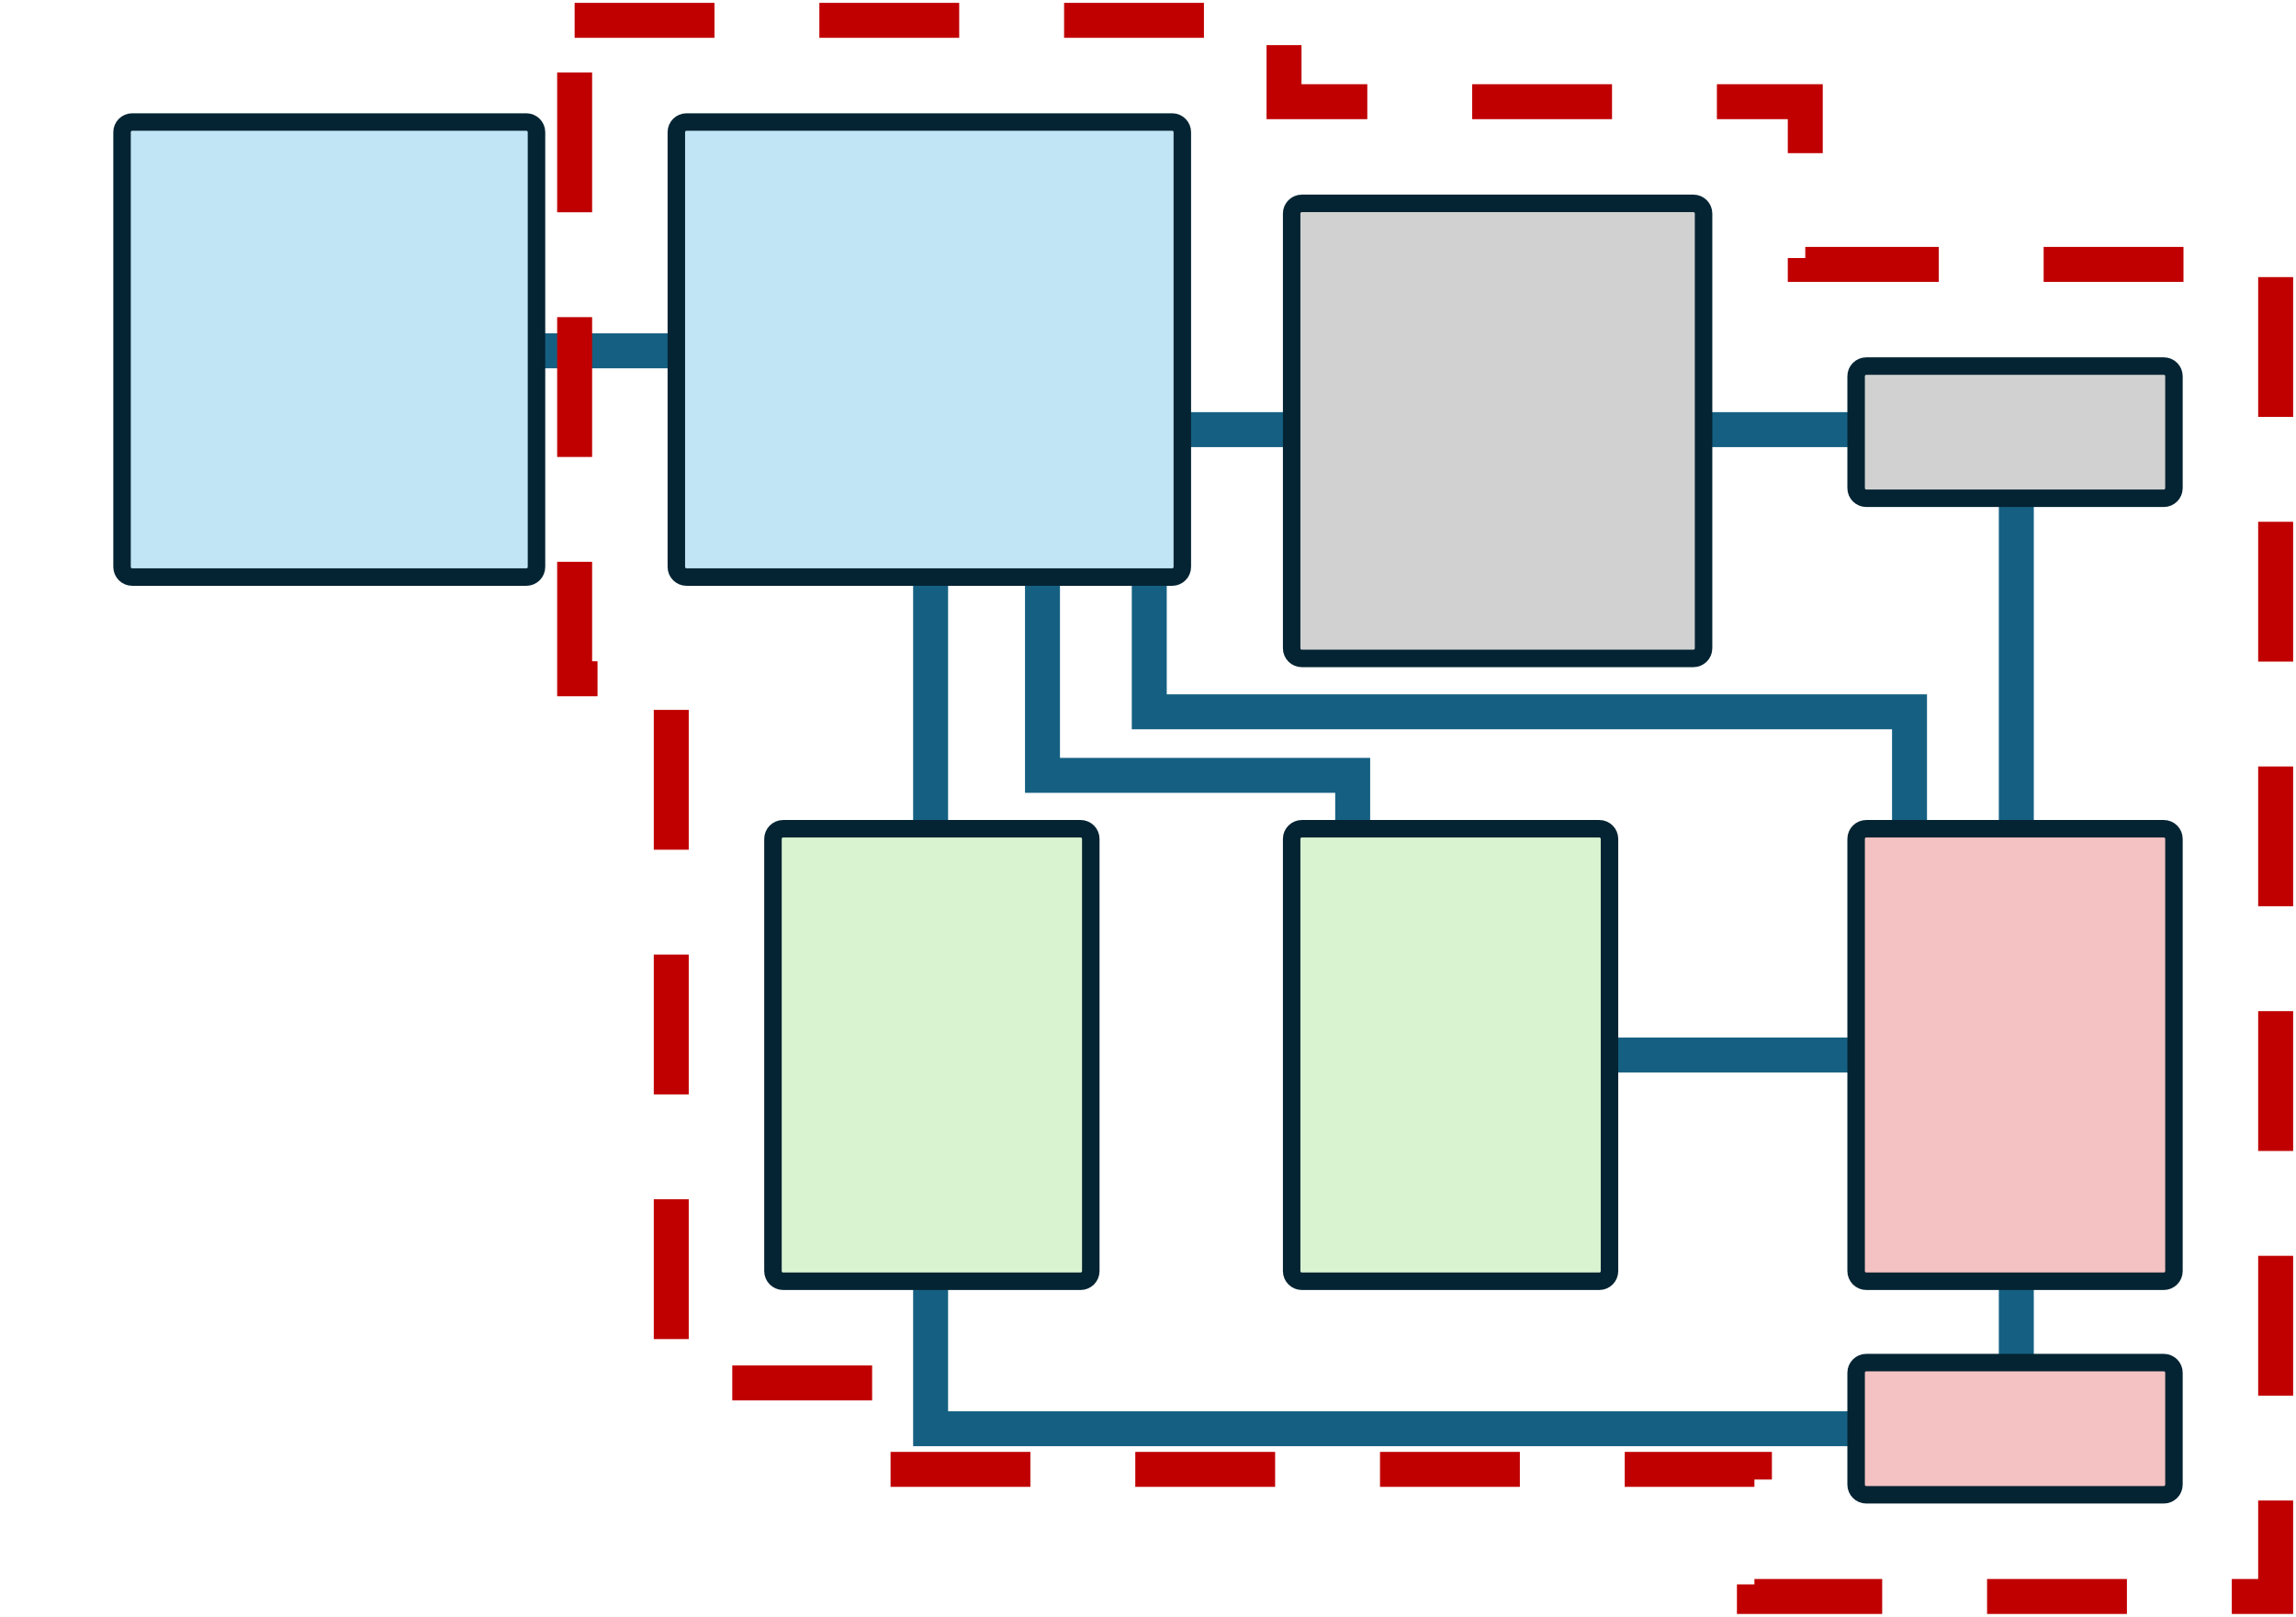
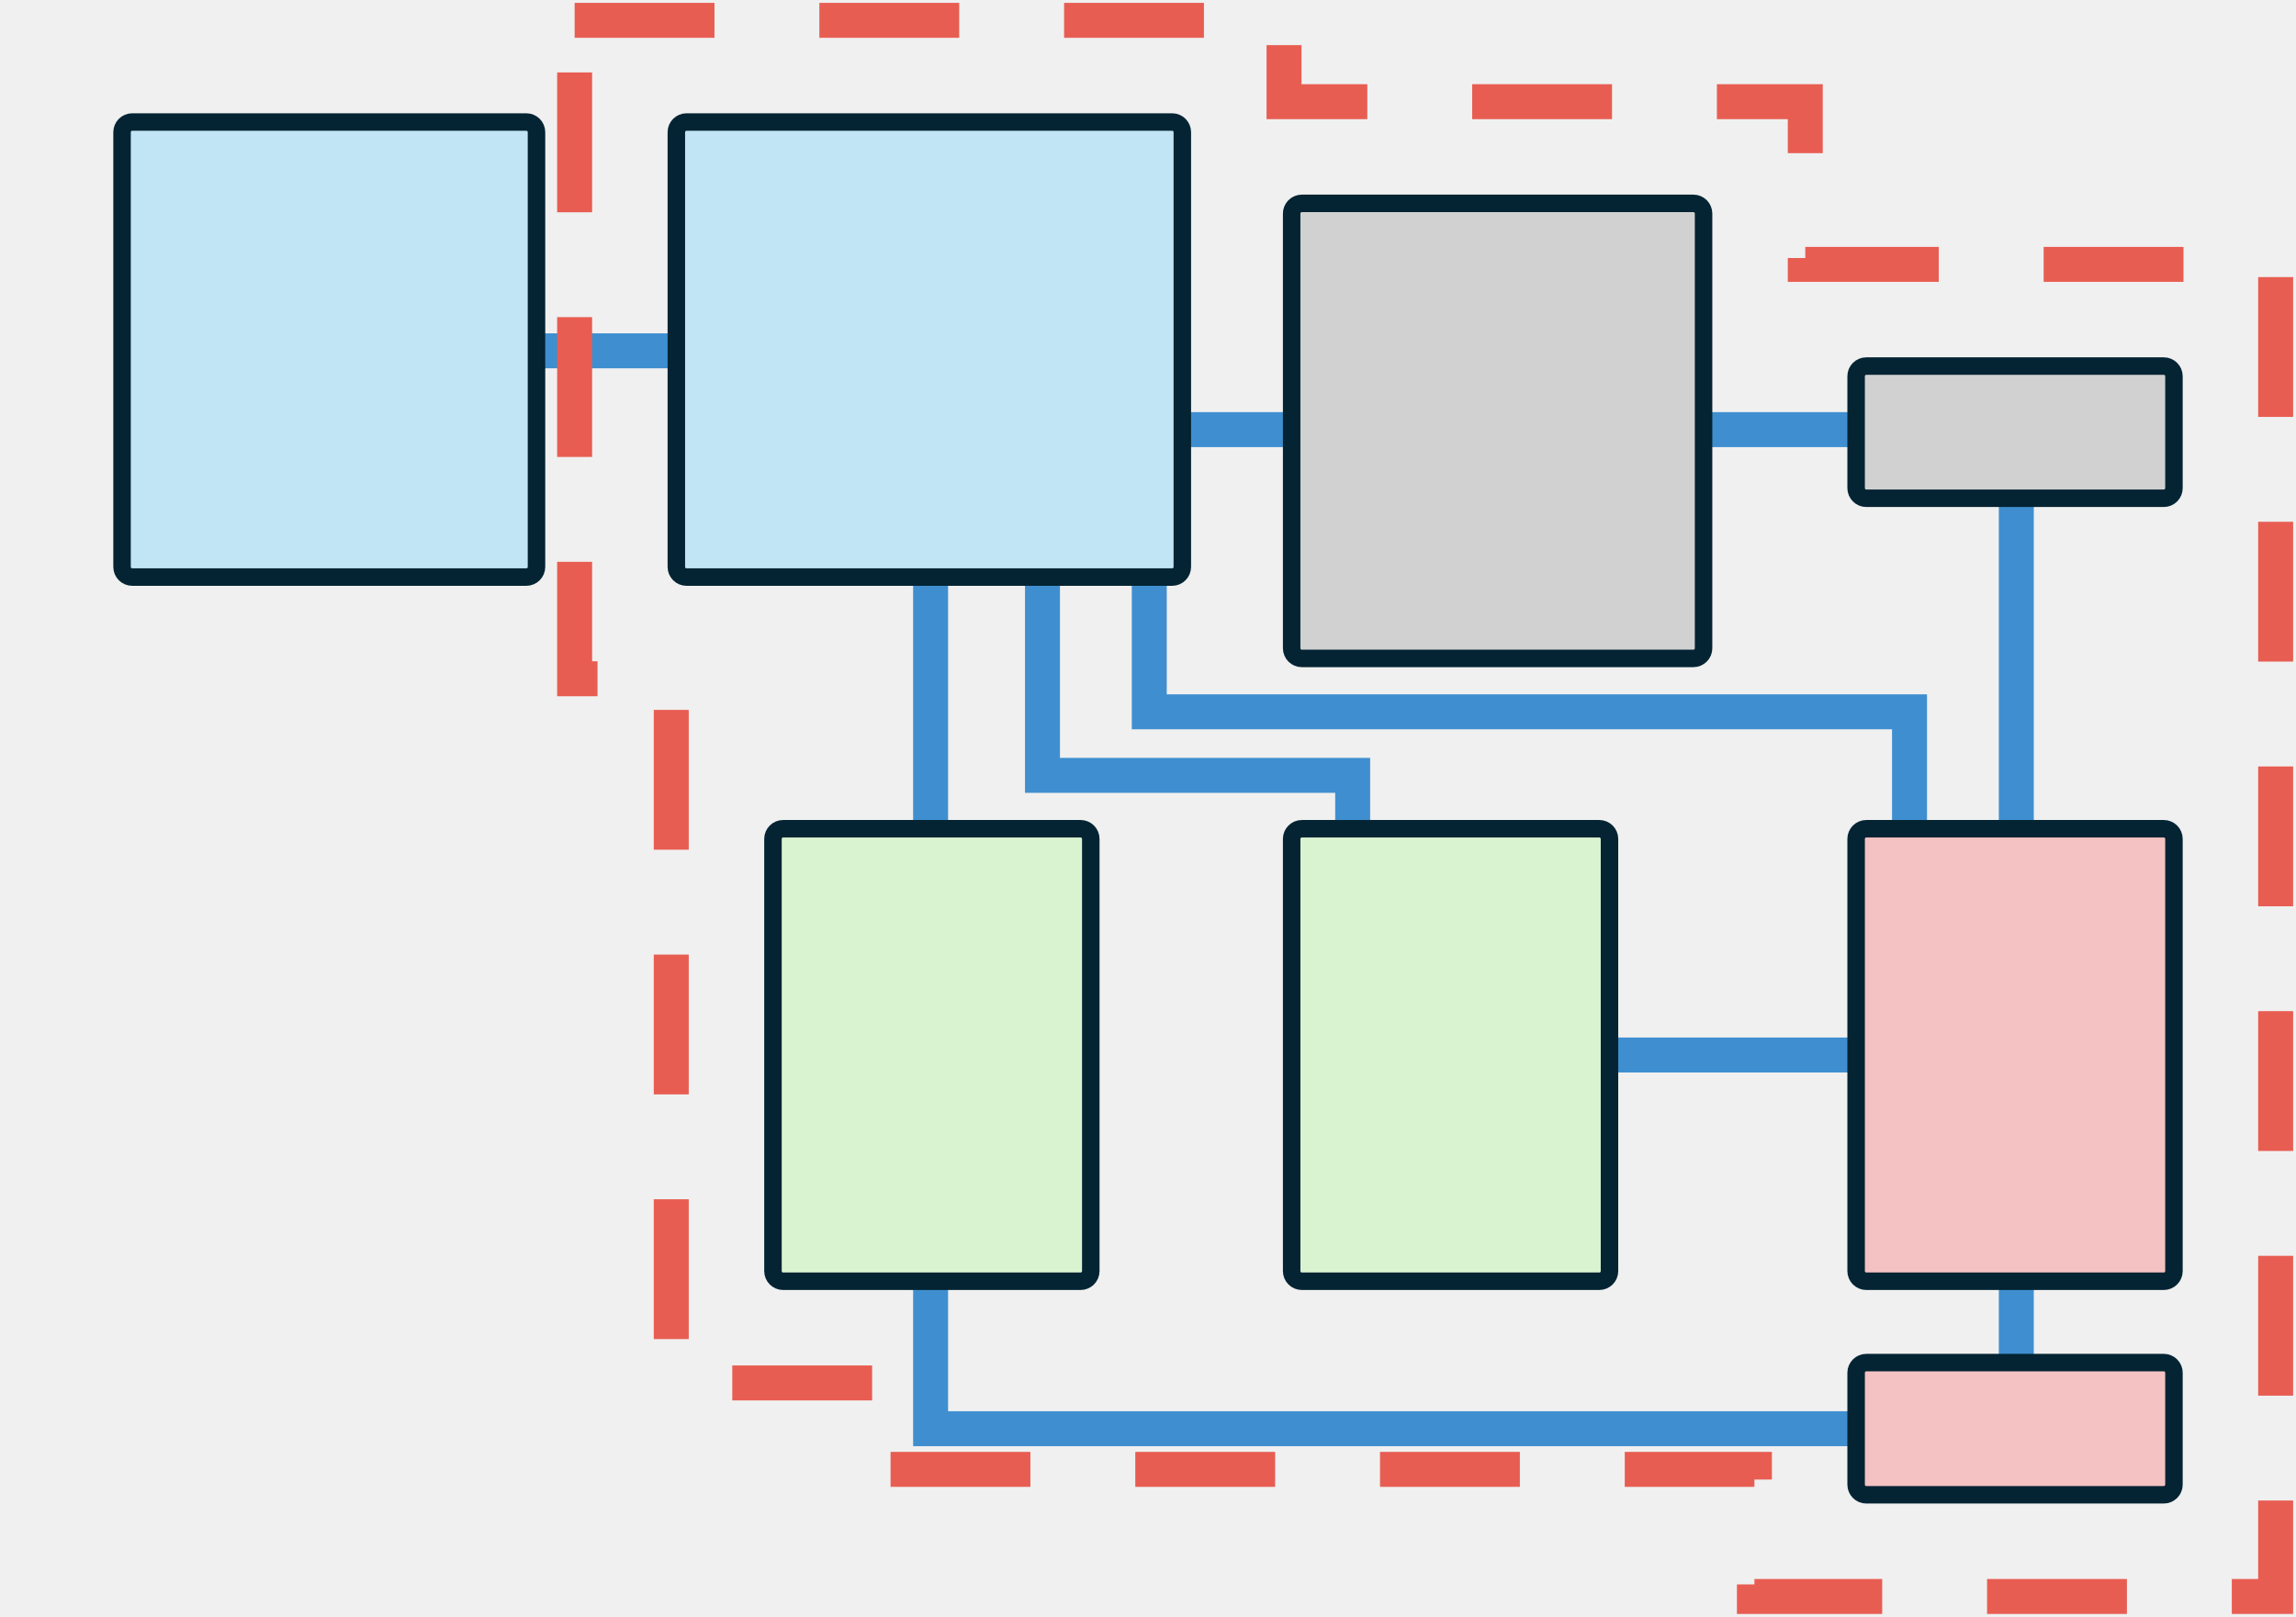
<svg xmlns="http://www.w3.org/2000/svg" version="1.1" class="td-diagram" viewBox="-48 -48 903 636" preserveAspectRatio="xMidYMid meet" role="img">
-   <rect x="-48" y="-48" width="903" height="636" fill="#FFFFFF" />
-   <path d="M163 90L218 90" fill="none" stroke="#156082" stroke-width="13.75" stroke-linecap="square" stroke-linejoin="miter" class="td-edge" data-edge="mainboard~toolhead_board" data-kind="signal" />
-   <path d="M417 121L460 121" fill="none" stroke="#156082" stroke-width="13.75" stroke-linecap="square" stroke-linejoin="miter" class="td-edge" data-edge="toolhead_board~motor" data-kind="power" />
-   <path d="M318 179L318 278" fill="none" stroke="#156082" stroke-width="13.75" stroke-linecap="square" stroke-linejoin="miter" class="td-edge" data-edge="toolhead_board~part_cooling_fan" data-kind="power" />
-   <path d="M362 179L362 257L484 257L484 278" fill="none" stroke="#156082" stroke-width="13.75" stroke-linecap="square" stroke-linejoin="miter" class="td-edge" data-edge="toolhead_board~hotend_fan" data-kind="power" />
-   <path d="M404 179L404 232L703 232L703 278" fill="none" stroke="#156082" stroke-width="13.75" stroke-linecap="square" stroke-linejoin="miter" class="td-edge" data-edge="toolhead_board~heatsink" data-kind="power" />
-   <path d="M622 121L682 121" fill="none" stroke="#156082" stroke-width="13.75" stroke-linecap="square" stroke-linejoin="miter" class="td-edge" data-edge="motor~gears" data-kind="mechanical" />
-   <path d="M745 148L745 278" fill="none" stroke="#156082" stroke-width="13.75" stroke-linecap="square" stroke-linejoin="miter" class="td-edge" data-edge="gears~heatsink" data-kind="filament" />
-   <path d="M745 456L745 488" fill="none" stroke="#156082" stroke-width="13.75" stroke-linecap="square" stroke-linejoin="miter" class="td-edge" data-edge="heatsink~nozzle" data-kind="filament" />
-   <path d="M585 367L682 367" fill="none" stroke="#156082" stroke-width="13.75" stroke-linecap="square" stroke-linejoin="miter" class="td-edge" data-edge="hotend_fan~heatsink" data-kind="air" />
-   <path d="M318 456L318 514L682 514" fill="none" stroke="#156082" stroke-width="13.75" stroke-linecap="square" stroke-linejoin="miter" class="td-edge" data-edge="part_cooling_fan~nozzle" data-kind="air" />
+   <path d="M163 90L218 90" fill="none" stroke="#3F8FD0" stroke-width="13.75" stroke-linecap="square" stroke-linejoin="miter" class="td-edge" data-edge="mainboard~toolhead_board" data-kind="signal" />
+   <path d="M417 121L460 121" fill="none" stroke="#3F8FD0" stroke-width="13.75" stroke-linecap="square" stroke-linejoin="miter" class="td-edge" data-edge="toolhead_board~motor" data-kind="power" />
+   <path d="M318 179L318 278" fill="none" stroke="#3F8FD0" stroke-width="13.75" stroke-linecap="square" stroke-linejoin="miter" class="td-edge" data-edge="toolhead_board~part_cooling_fan" data-kind="power" />
+   <path d="M362 179L362 257L484 257L484 278" fill="none" stroke="#3F8FD0" stroke-width="13.75" stroke-linecap="square" stroke-linejoin="miter" class="td-edge" data-edge="toolhead_board~hotend_fan" data-kind="power" />
+   <path d="M404 179L404 232L703 232L703 278" fill="none" stroke="#3F8FD0" stroke-width="13.75" stroke-linecap="square" stroke-linejoin="miter" class="td-edge" data-edge="toolhead_board~heatsink" data-kind="power" />
+   <path d="M622 121L682 121" fill="none" stroke="#3F8FD0" stroke-width="13.75" stroke-linecap="square" stroke-linejoin="miter" class="td-edge" data-edge="motor~gears" data-kind="mechanical" />
+   <path d="M745 148L745 278" fill="none" stroke="#3F8FD0" stroke-width="13.75" stroke-linecap="square" stroke-linejoin="miter" class="td-edge" data-edge="gears~heatsink" data-kind="filament" />
+   <path d="M745 456L745 488" fill="none" stroke="#3F8FD0" stroke-width="13.75" stroke-linecap="square" stroke-linejoin="miter" class="td-edge" data-edge="heatsink~nozzle" data-kind="filament" />
+   <path d="M585 367L682 367" fill="none" stroke="#3F8FD0" stroke-width="13.75" stroke-linecap="square" stroke-linejoin="miter" class="td-edge" data-edge="hotend_fan~heatsink" data-kind="air" />
+   <path d="M318 456L318 514L682 514" fill="none" stroke="#3F8FD0" stroke-width="13.75" stroke-linecap="square" stroke-linejoin="miter" class="td-edge" data-edge="part_cooling_fan~nozzle" data-kind="air" />
  <g class="td-block" data-block="mainboard" data-group="control">
    <rect x="0" y="0" width="163" height="179" rx="4" fill="#C1E5F5" stroke="#042433" stroke-width="6.88" />
  </g>
  <g class="td-block is-tool" data-block="toolhead_board" data-group="control">
    <rect x="218" y="0" width="199" height="179" rx="4" fill="#C1E5F5" stroke="#042433" stroke-width="6.88" />
  </g>
  <g class="td-block is-tool" data-block="motor" data-group="drive">
    <rect x="460" y="32" width="162" height="179" rx="4" fill="#D1D1D1" stroke="#042433" stroke-width="6.88" />
  </g>
  <g class="td-block is-tool" data-block="gears" data-group="drive">
    <rect x="682" y="96" width="125" height="52" rx="4" fill="#D1D1D1" stroke="#042433" stroke-width="6.88" />
  </g>
  <g class="td-block is-tool" data-block="part_cooling_fan" data-group="cooling">
    <rect x="256" y="278" width="125" height="178" rx="4" fill="#D9F2D0" stroke="#042433" stroke-width="6.88" />
  </g>
  <g class="td-block is-tool" data-block="hotend_fan" data-group="cooling">
    <rect x="460" y="278" width="125" height="178" rx="4" fill="#D9F2D0" stroke="#042433" stroke-width="6.88" />
  </g>
  <g class="td-block is-tool" data-block="heatsink" data-group="hot">
    <rect x="682" y="278" width="125" height="178" rx="4" fill="#F4C2C2" stroke="#042433" stroke-width="6.88" />
  </g>
  <g class="td-block is-tool" data-block="nozzle" data-group="hot">
    <rect x="682" y="488" width="125" height="52" rx="4" fill="#F4C2C2" stroke="#042433" stroke-width="6.88" />
  </g>
-   <path class="td-boundary" d="M178 -40L457 -40L457 -8L662 -8L662 56L847 56L847 580L642 580L642 530L302 530L302 496L216 496L216 219L178 219Z" fill="none" stroke="#C00000" stroke-width="13.75" stroke-dasharray="55 41.25" stroke-linejoin="miter" />
+   <path class="td-boundary" d="M178 -40L457 -40L457 -8L662 -8L662 56L847 56L847 580L642 580L642 530L302 530L302 496L216 496L216 219L178 219Z" fill="none" stroke="#E85D52" stroke-width="13.75" stroke-dasharray="55 41.25" stroke-linejoin="miter" />
</svg>
